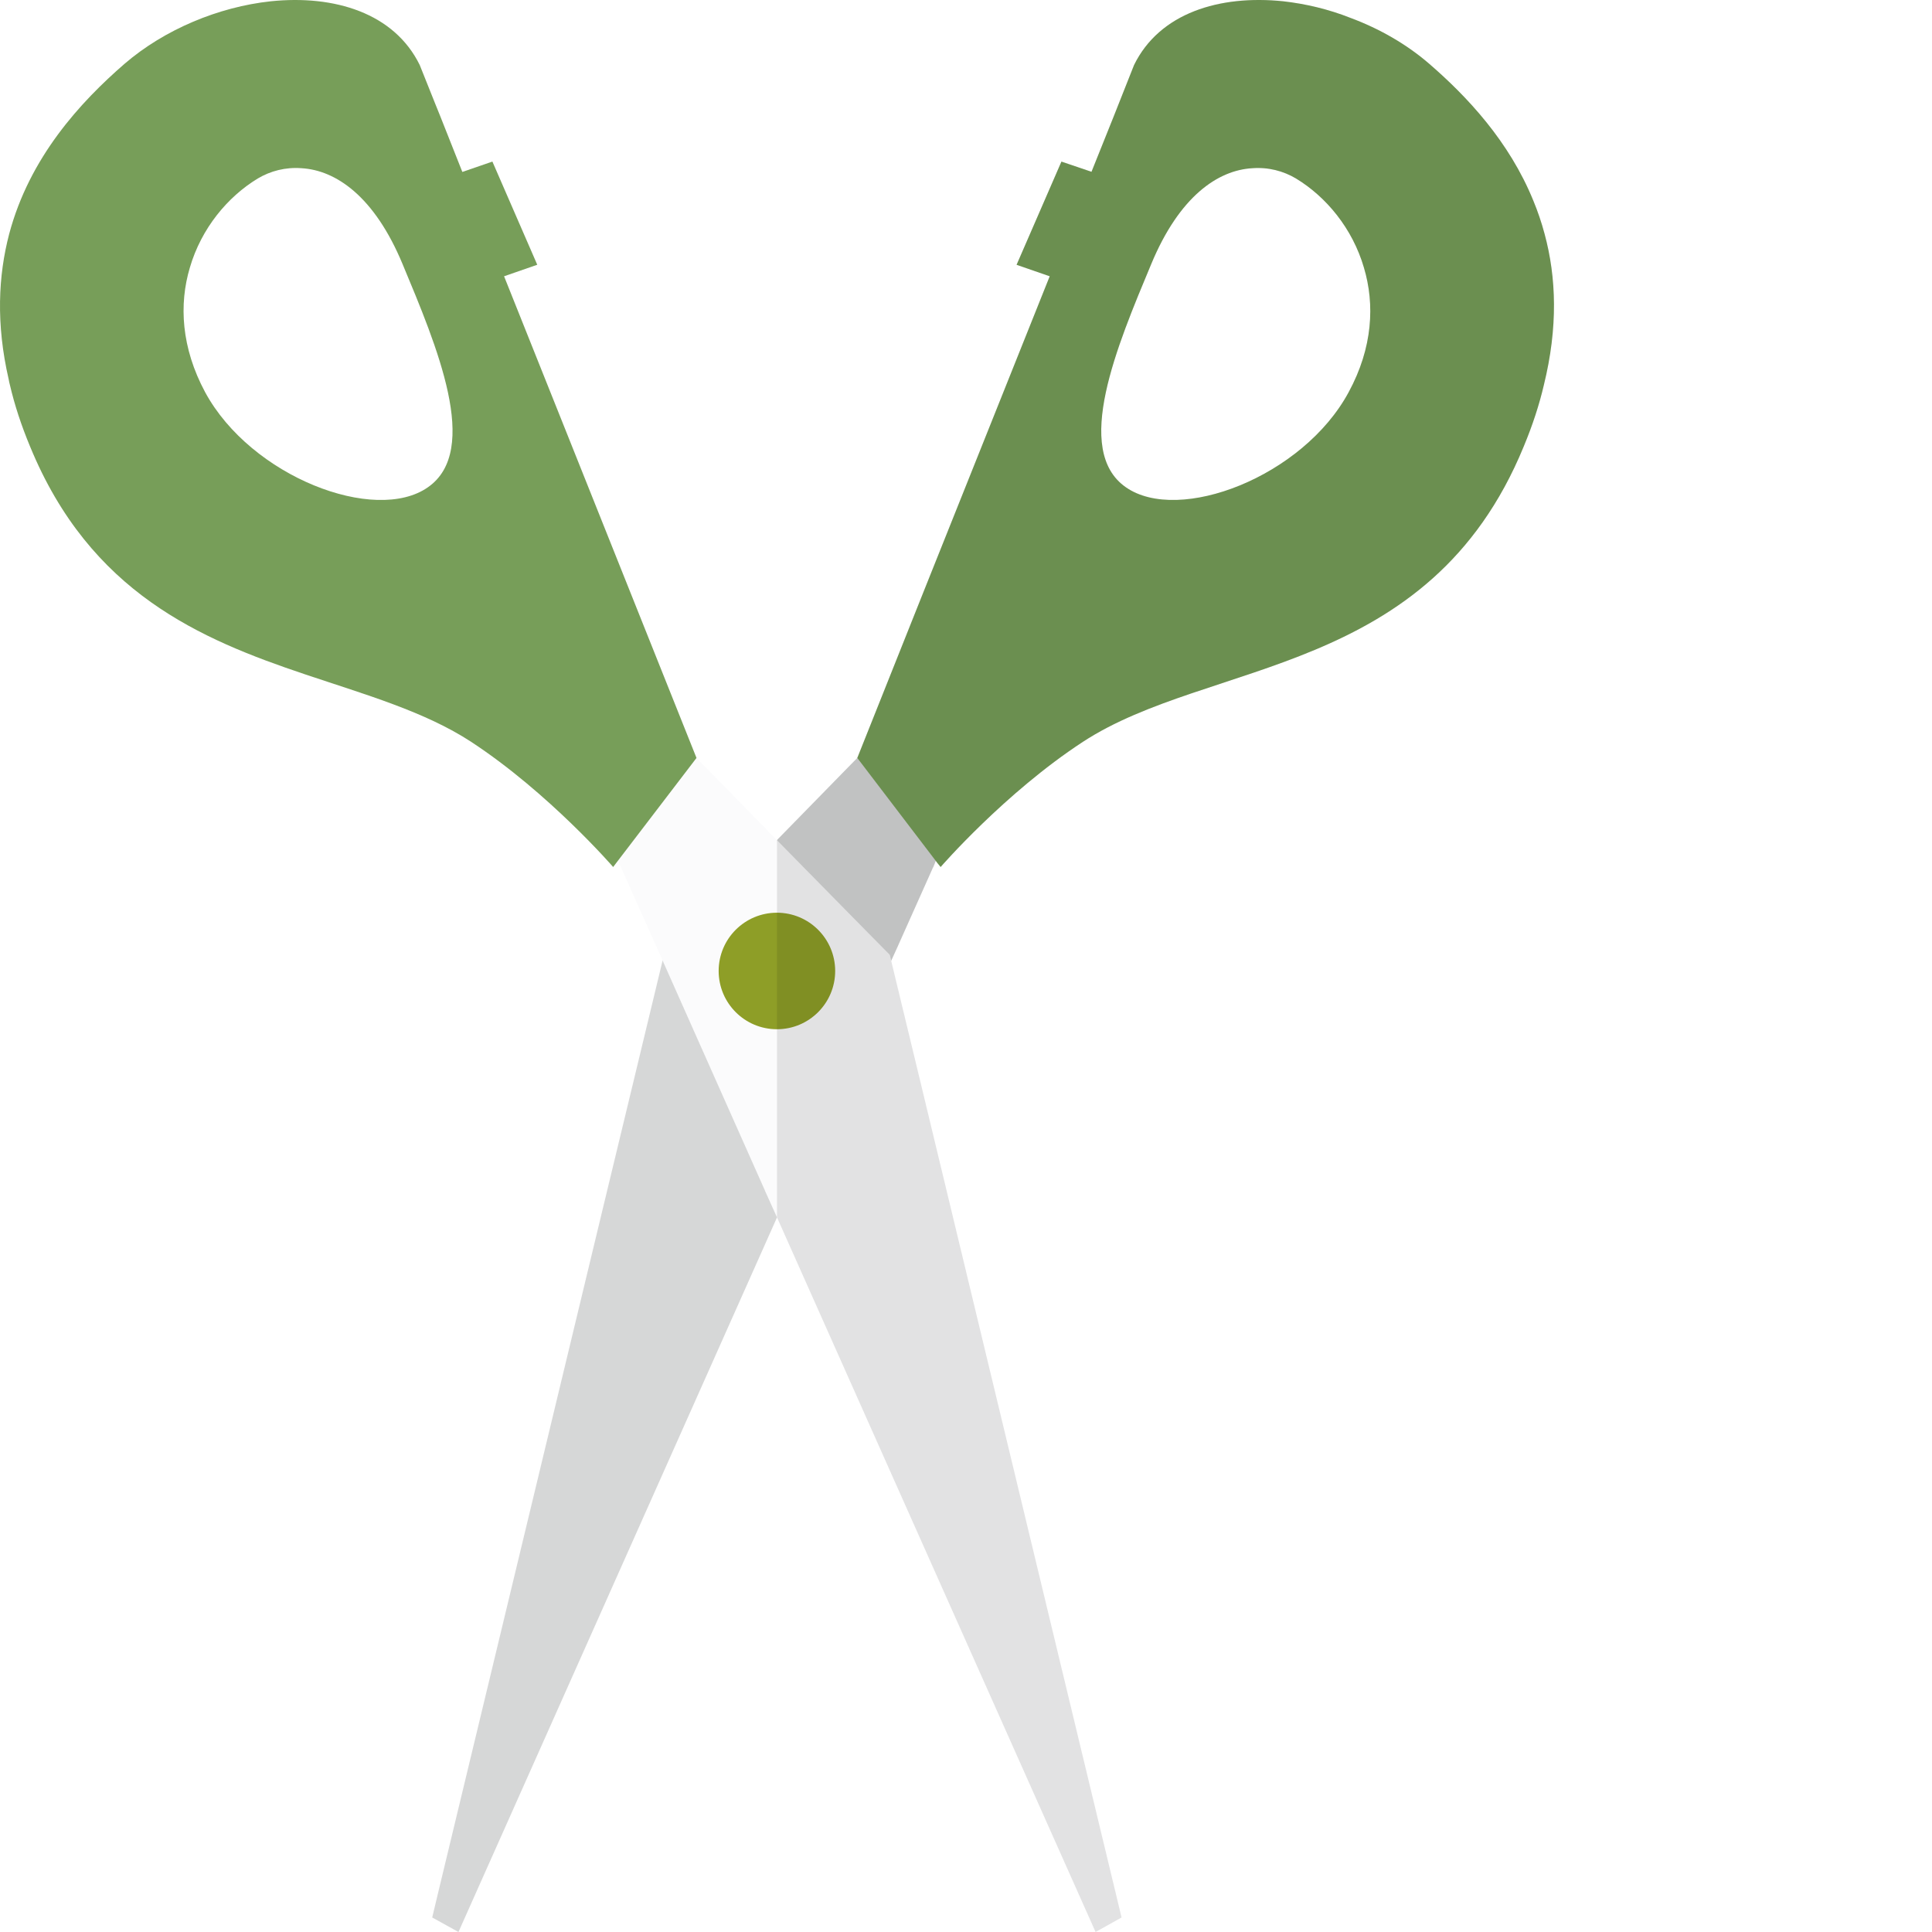
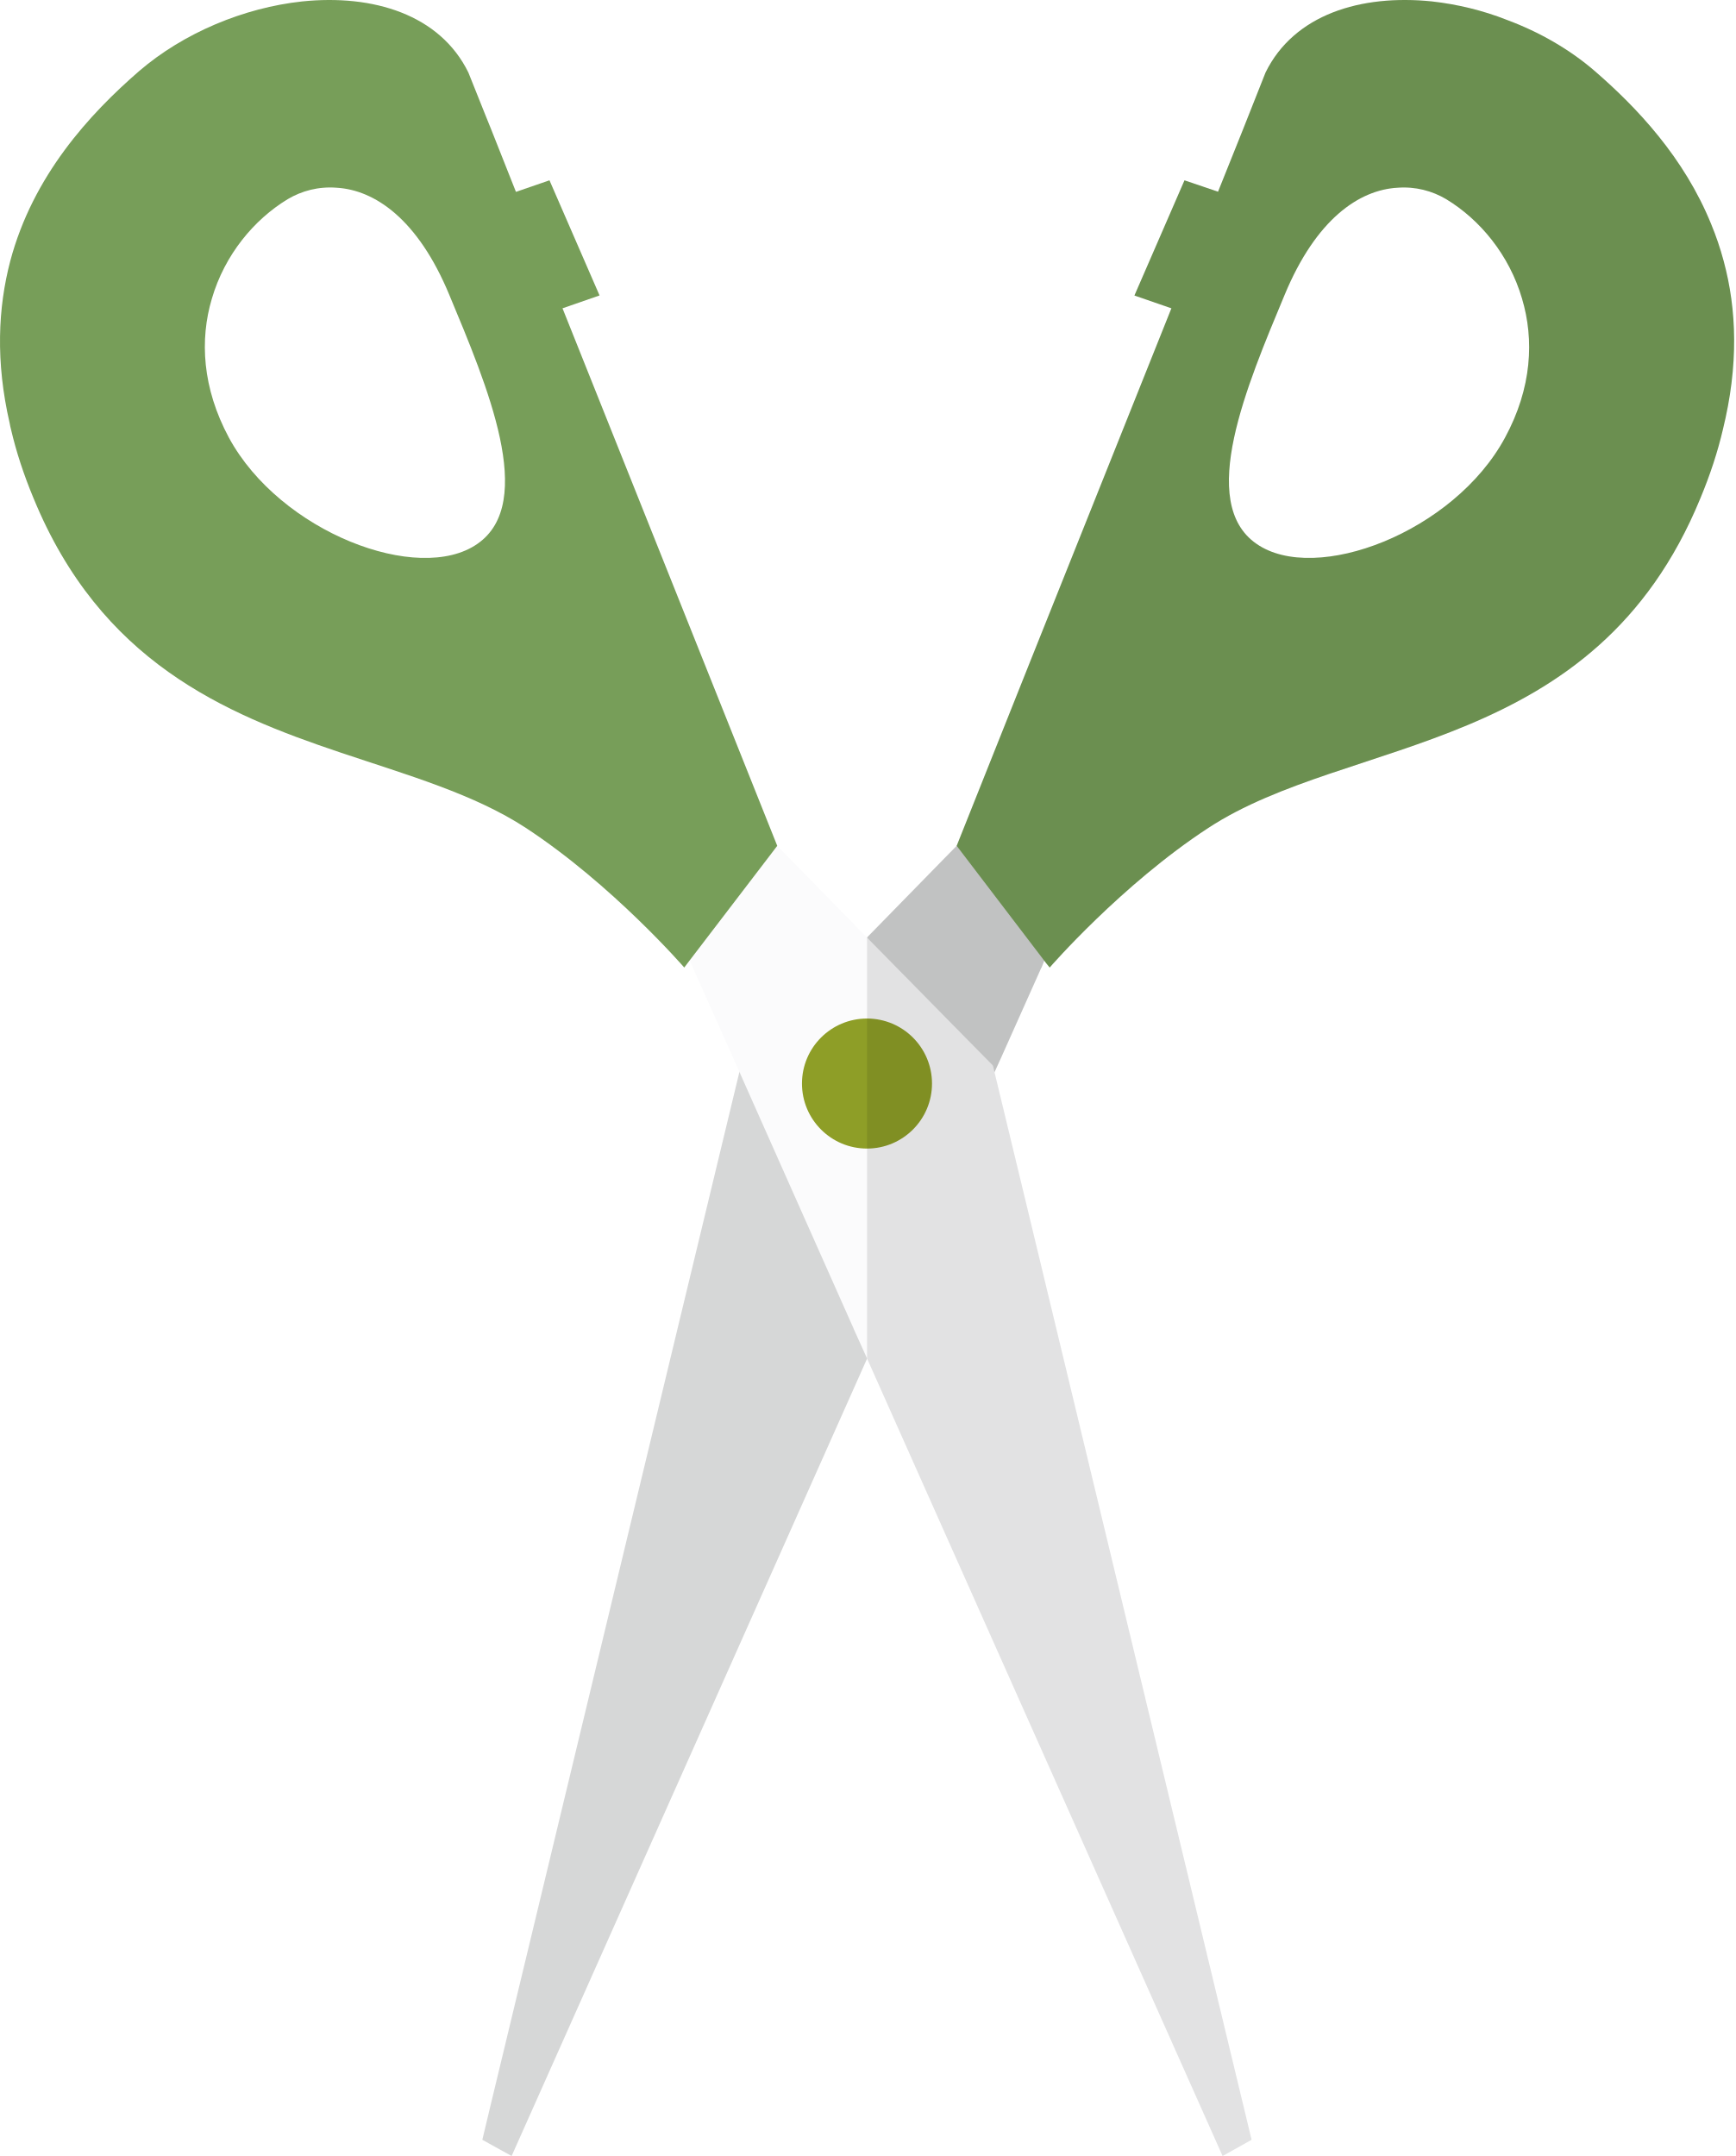
- <svg xmlns="http://www.w3.org/2000/svg" height="800px" width="800px" version="1.1" id="_x34_" viewBox="0 0 512 512" xml:space="preserve">
-   <g>
-     <g>
-       <g>
-         <g>
-           <polygon style="fill:#D6D7D7;" points="249.952,223.688 247.993,228.145 247.318,229.834 247.251,229.9 237.863,250.905       236.174,254.62 209.16,315.267 209.025,315.604 205.918,322.629 123.456,507.611 121.498,512 114.541,508.151 116.365,500.519       160.669,316.483 168.031,285.956 175.594,254.552 175.932,253.133 176.134,252.864 205.918,222.674 206.053,222.472       223.748,204.372 227.192,200.86 229.758,198.294     " />
-           <g>
-             <path style="fill:#779E59;" d="M409.338,62.006c-0.81-3.04-1.824-6.012-2.972-8.78c-6.416-15.804-17.627-27.69-27.623-36.335       c-6.01-5.2-13.237-9.32-20.868-12.156c-5.808-2.297-11.819-3.715-17.762-4.391c-16.952-1.756-32.823,3.107-39.576,16.884       l-5.403,13.642l-5.876,14.656l-11.076,27.69l-33.431,83.61l-17.56,44.034l1.081,1.419l19.721,25.866l0.405,0.54l0.878,1.081       c0,0,17.019-19.653,37.685-33.161c33.565-21.949,91.714-17.087,116.838-78.274c2.364-5.673,4.12-11.076,5.335-16.277       C412.917,86.724,412.444,73.487,409.338,62.006z M357.402,103.946c-12.089,22.423-44.98,34.983-59.027,25.191       c-14.115-9.792-2.297-37.551,6.686-59.094c7.496-18.099,17.762-24.92,26.744-25.461c4.322-0.338,8.307,0.744,11.616,2.702       c8.037,4.862,14.993,13.238,18.032,23.638C364.358,80.646,363.818,92.127,357.402,103.946z" />
-             <polygon style="fill:#779E59;" points="297.227,51.334 286.557,75.985 278.182,73.216 269.402,70.177 281.289,42.825        289.258,45.527      " />
-           </g>
-         </g>
-         <g>
-           <polygon style="fill:#FBFBFC;" points="297.227,508.151 290.339,512 205.918,322.629 202.744,315.604 202.609,315.267       190.047,287.037 175.594,254.552 173.973,250.905 164.586,229.9 163.776,228.078 161.817,223.688 182.01,198.294       184.577,200.86 188.021,204.372 205.715,222.472 205.918,222.674 229.961,247.122 235.634,252.864 235.837,253.133       236.174,254.62 243.738,285.956     " />
-           <g>
-             <path style="fill:#779E59;" d="M148.647,110.902l-15.061-37.686l-11.076-27.69l-5.808-14.656l-1.418-3.512l-4.052-10.131       C104.479,3.451,88.608-1.412,71.724,0.344c-13.778,1.486-28.095,7.43-38.699,16.547C21.274,27.089,7.834,41.677,2.431,62.006       c-2.904,11.075-3.512,23.84-0.135,38.495c0.068,0.473,0.203,1.013,0.338,1.553c1.216,5.2,2.972,10.604,5.336,16.277       c15.938,38.766,45.114,51.057,72.872,60.378c16.074,5.402,31.742,9.86,44.034,17.896       c20.599,13.507,37.618,33.161,37.618,33.161l1.283-1.688l19.721-25.799l1.08-1.419L148.647,110.902z M113.393,129.137       c-13.98,9.792-46.87-2.768-59.027-25.191c-6.348-11.819-6.956-23.3-4.052-33.025c3.039-10.4,9.996-18.775,18.033-23.638       c3.309-1.958,7.294-3.04,11.616-2.702c8.982,0.541,19.248,7.362,26.744,25.461C115.69,91.586,127.509,119.344,113.393,129.137z       " />
-             <polygon style="fill:#779E59;" points="142.379,70.162 133.57,73.221 125.228,75.954 114.529,51.345 122.542,45.559        130.491,42.819      " />
-           </g>
-         </g>
-       </g>
-       <circle style="fill:#8E9E27;" cx="205.891" cy="257.318" r="15.44" />
-     </g>
-     <path style="fill:none;" d="M343.422,47.283c-3.309-1.958-7.294-3.04-11.616-2.702c-8.982,0.541-19.248,7.362-26.745,25.461   c-8.982,21.544-20.801,49.302-6.686,59.094c14.047,9.792,46.938-2.768,59.027-25.191c6.416-11.819,6.956-23.3,4.052-33.025   C358.415,60.52,351.459,52.145,343.422,47.283z" />
-     <path style="opacity:0.1;fill:#040000;" d="M409.338,62.006c-0.81-3.04-1.824-6.012-2.972-8.78   c-6.416-15.804-17.627-27.69-27.623-36.335c-6.01-5.2-13.237-9.32-20.868-12.156c-5.808-2.297-11.819-3.715-17.762-4.391   c-16.952-1.756-32.823,3.107-39.576,16.884l-5.403,13.642l-5.876,14.656l-7.969-2.702l-11.887,27.352l8.78,3.039l-33.431,83.61   l-17.56,44.034l-3.444,3.512l-17.695,18.1l-0.135,0.202l-0.008-0.007v99.979l0.008-0.017L290.339,512l6.888-3.849l-53.489-222.195   l-7.564-31.336l1.688-3.715l9.388-21.005l0.068-0.067l0.675-1.688l0.405,0.54l0.878,1.081c0,0,17.019-19.653,37.685-33.161   c33.565-21.949,91.714-17.087,116.838-78.274c2.364-5.673,4.12-11.076,5.335-16.277C412.917,86.724,412.444,73.487,409.338,62.006z    M357.403,103.946c-12.089,22.423-44.979,34.983-59.027,25.191c-14.115-9.792-2.296-37.551,6.686-59.094   c7.496-18.099,17.762-24.92,26.745-25.461c4.322-0.338,8.307,0.744,11.616,2.702c8.037,4.862,14.993,13.238,18.032,23.638   C364.359,80.646,363.819,92.127,357.403,103.946z" />
-   </g>
+ <svg xmlns="http://www.w3.org/2000/svg" width="644" height="800" viewBox="0 0 644 800" fill="none">
+   <path d="M390.55 349.513L387.489 356.477L386.435 359.116L386.33 359.219L371.661 392.039L369.022 397.844L326.813 492.605L326.602 493.132L321.747 504.108L192.9 793.143L189.841 800L178.971 793.986L181.821 782.061L251.046 494.505L262.549 446.807L274.366 397.738L274.894 395.521L275.21 395.1L321.747 347.928L321.958 347.613L349.607 319.332L354.988 313.844L358.997 309.835L390.55 349.513Z" fill="#D6D7D7" />
+   <path d="M639.591 96.885C638.325 92.135 636.741 87.491 634.947 83.166C624.922 58.472 607.405 39.9 591.786 26.392C582.396 18.267 571.104 11.83 559.18 7.399C550.105 3.81 540.713 1.594 531.427 0.538C504.939 -2.206 480.141 5.393 469.589 26.919L461.147 48.235L451.966 71.135L434.66 114.4L382.424 245.041L354.986 313.844L356.675 316.061L387.489 356.477L388.122 357.321L389.494 359.01C389.494 359.01 416.086 328.302 448.377 307.196C500.822 272.9 591.68 280.497 630.936 184.893C634.63 176.028 637.374 167.586 639.272 159.46C645.183 135.507 644.444 114.824 639.591 96.885ZM558.441 162.416C539.552 197.452 488.16 217.077 466.211 201.777C444.157 186.477 462.622 143.103 476.658 109.443C488.371 81.163 504.411 70.505 518.446 69.66C525.199 69.132 531.425 70.822 536.596 73.882C549.153 81.478 560.022 94.566 564.771 110.816C569.31 126.01 568.466 143.949 558.441 162.416Z" fill="#779E59" />
+   <path d="M464.418 80.21L447.746 118.727L434.66 114.4L420.941 109.652L439.515 66.914L451.966 71.136L464.418 80.21Z" fill="#779E59" />
+   <path d="M464.417 793.986L453.654 800L321.747 504.108L316.787 493.132L316.576 492.605L296.948 448.496L274.365 397.738L271.833 392.039L257.165 359.219L255.9 356.372L252.839 349.513L284.39 309.835L288.401 313.844L293.783 319.332L321.429 347.613L321.747 347.928L359.314 386.128L368.178 395.1L368.495 395.521L369.022 397.844L380.84 446.807L464.417 793.986Z" fill="#FBFBFC" />
+   <path d="M232.261 173.285L208.728 114.401L191.422 71.135L182.347 48.235L180.131 42.748L173.8 26.918C163.249 5.393 138.45 -2.206 112.069 0.538C90.541 2.86 68.17 12.148 51.602 26.393C33.241 42.327 12.241 65.121 3.799 96.885C-0.739 114.19 -1.689 134.135 3.588 157.033C3.694 157.773 3.905 158.616 4.116 159.46C6.016 167.585 8.759 176.029 12.453 184.893C37.356 245.465 82.944 264.669 126.316 279.233C151.431 287.674 175.913 294.64 195.119 307.196C227.305 328.301 253.897 359.01 253.897 359.01L255.902 356.373L286.716 316.062L288.403 313.844L232.261 173.285ZM177.177 201.777C155.333 217.077 103.942 197.452 84.947 162.416C75.028 143.949 74.078 126.01 78.616 110.815C83.364 94.565 94.234 81.479 106.792 73.88C111.963 70.821 118.189 69.13 124.942 69.659C138.977 70.504 155.017 81.162 166.73 109.441C180.766 143.104 199.233 186.476 177.177 201.777Z" fill="#779E59" />
+   <path d="M222.467 109.628L208.703 114.408L195.668 118.678L178.951 80.227L191.471 71.186L203.892 66.905L222.467 109.628Z" fill="#779E59" />
+   <path d="M321.705 426.185C335.029 426.185 345.83 415.384 345.83 402.06C345.83 388.736 335.029 377.935 321.705 377.935C308.381 377.935 297.58 388.736 297.58 402.06C297.58 415.384 308.381 426.185 321.705 426.185Z" fill="#8E9E27" />
+   <path opacity="0.1" d="M639.59 96.885C638.325 92.135 636.74 87.491 634.946 83.166C624.921 58.472 607.404 39.9 591.786 26.392C582.395 18.267 571.103 11.83 559.179 7.399C550.104 3.81 540.712 1.594 531.426 0.538C504.939 -2.206 480.14 5.393 469.589 26.919L461.146 48.235L451.965 71.135L439.514 66.913L420.94 109.65L434.659 114.399L382.423 245.039L354.986 313.843L349.604 319.33L321.956 347.611L321.745 347.927L321.732 347.916V504.133L321.745 504.107L453.654 800L464.417 793.986L380.84 446.807L369.021 397.844L371.659 392.039L386.328 359.219L386.434 359.114L387.489 356.477L388.121 357.321L389.493 359.01C389.493 359.01 416.086 328.302 448.376 307.196C500.821 272.9 591.679 280.497 630.936 184.893C634.629 176.028 637.373 167.586 639.271 159.46C645.182 135.507 644.443 114.824 639.59 96.885ZM558.442 162.416C539.553 197.452 488.162 217.077 466.212 201.777C444.157 186.477 462.625 143.103 476.659 109.443C488.372 81.163 504.412 70.505 518.448 69.66C525.201 69.132 531.428 70.822 536.598 73.882C549.156 81.478 560.025 94.566 564.773 110.816C569.311 126.01 568.467 143.949 558.442 162.416Z" fill="#040000" />
</svg>
